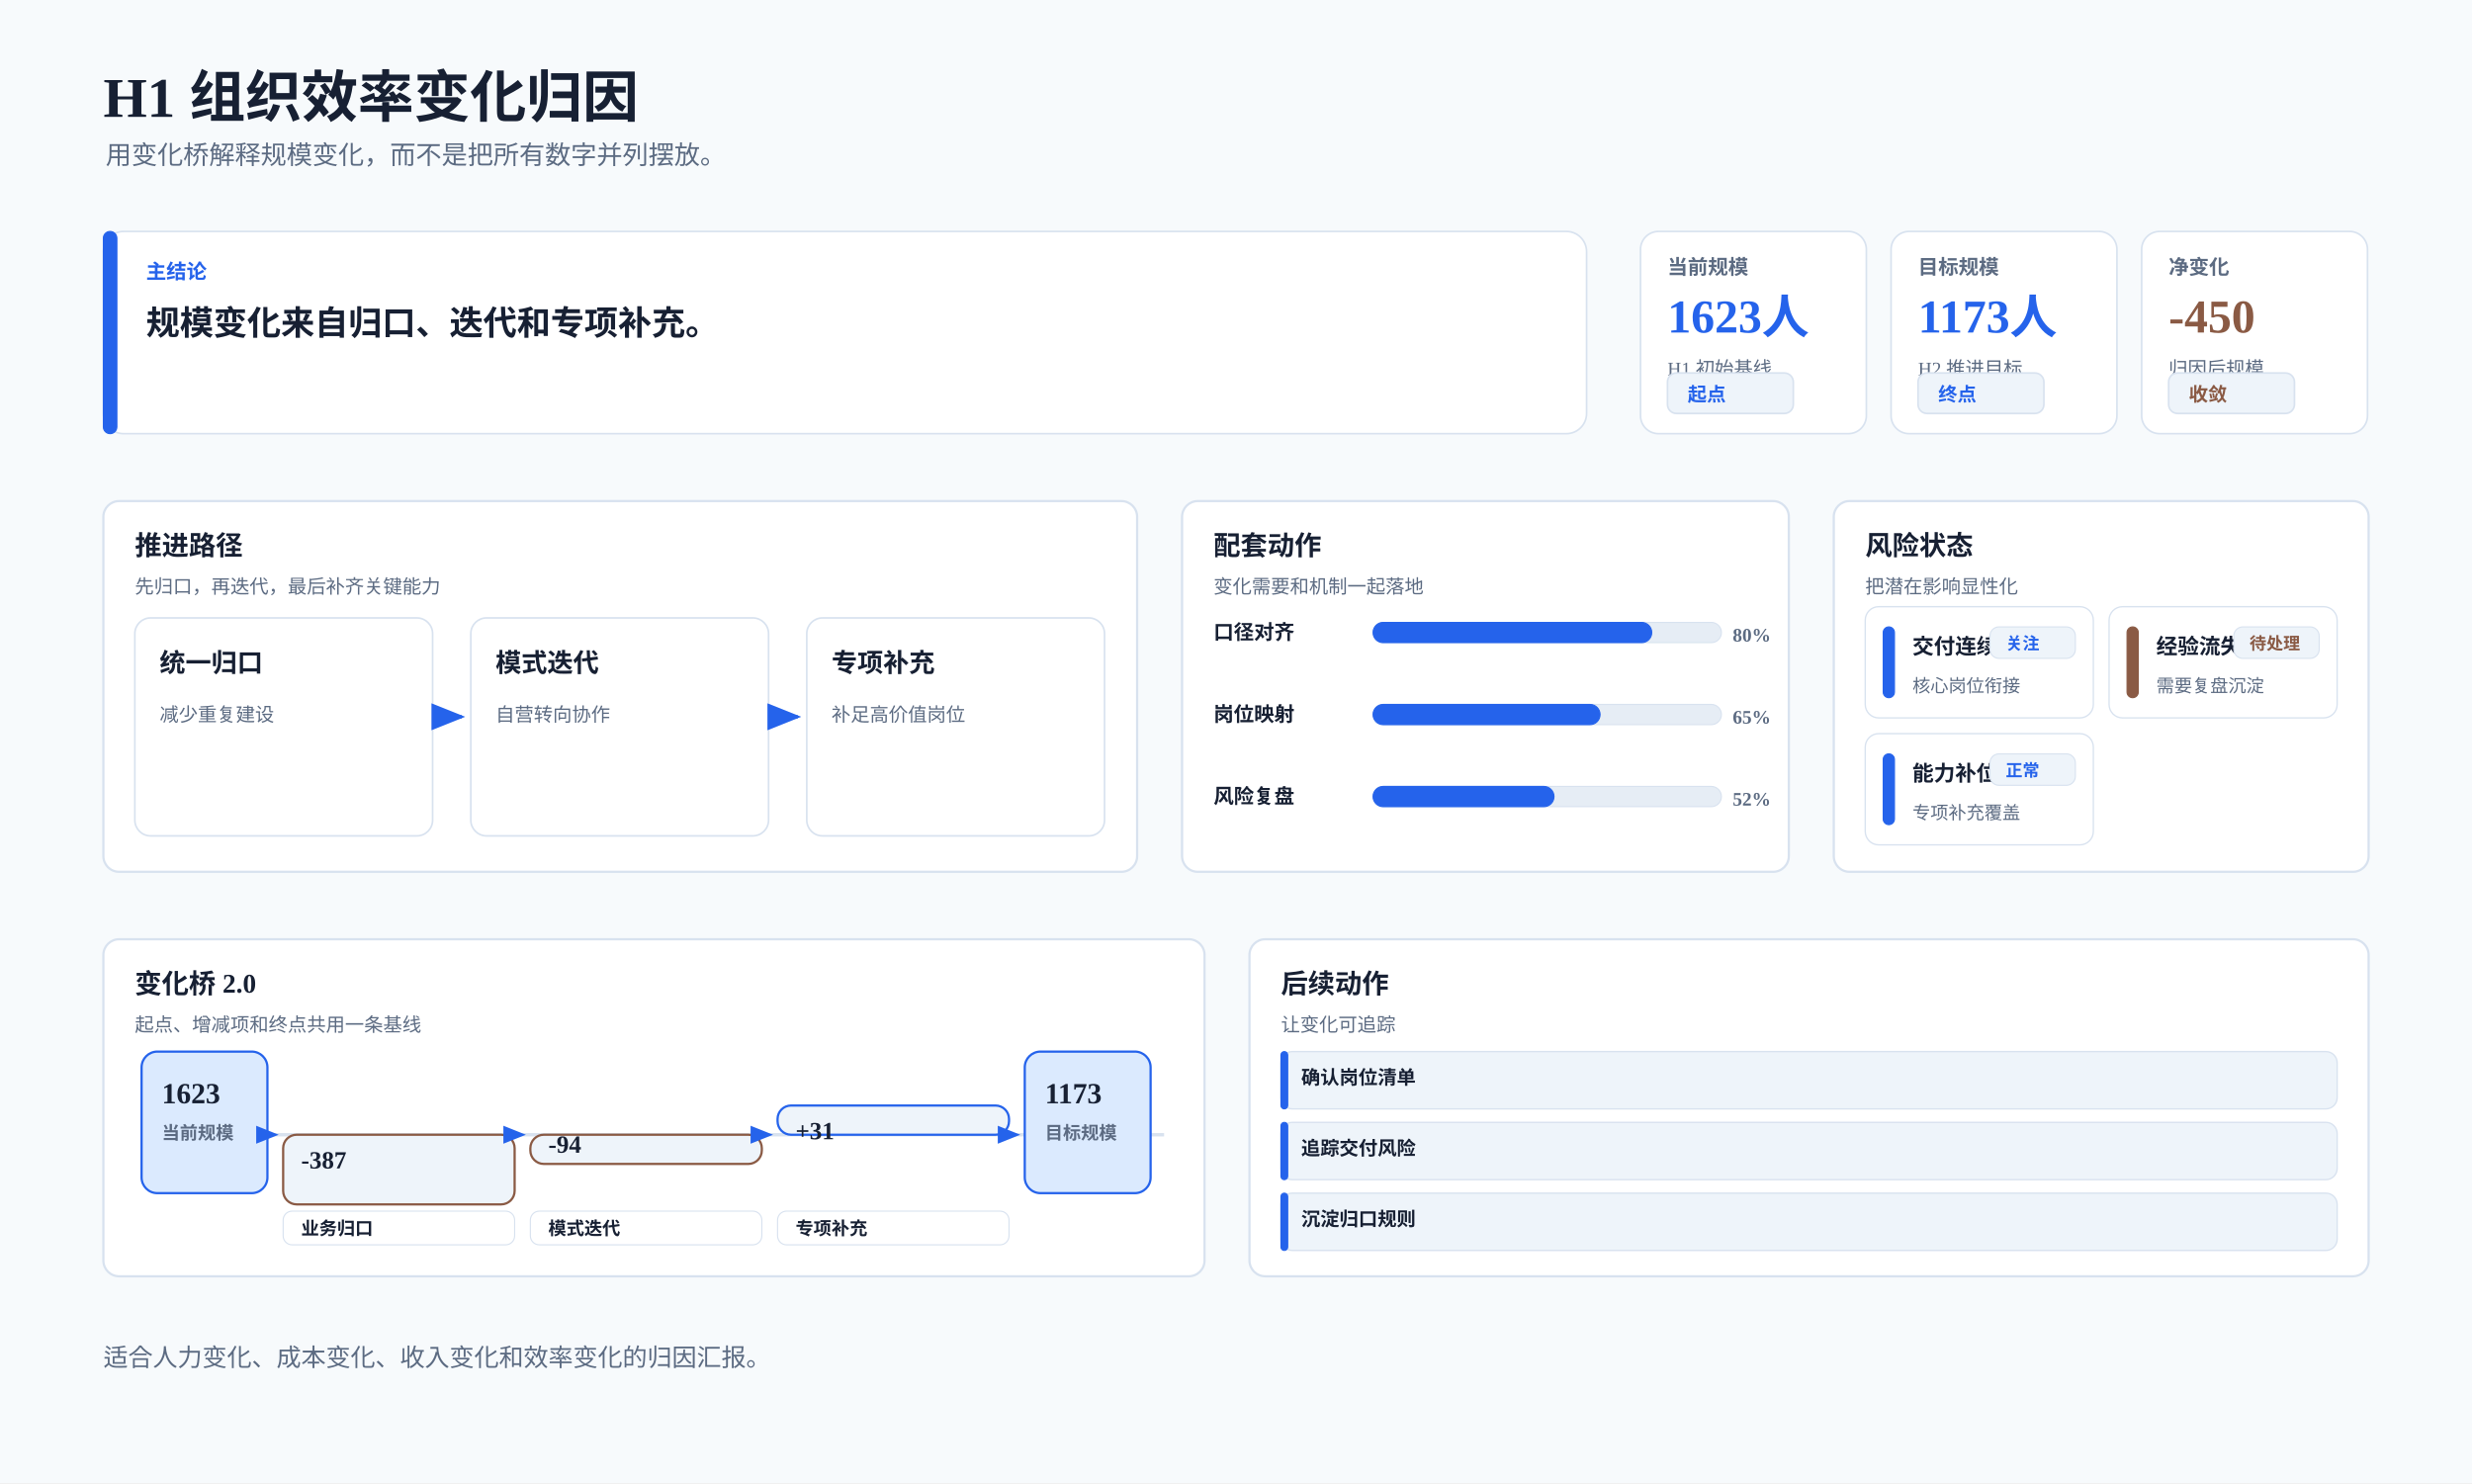
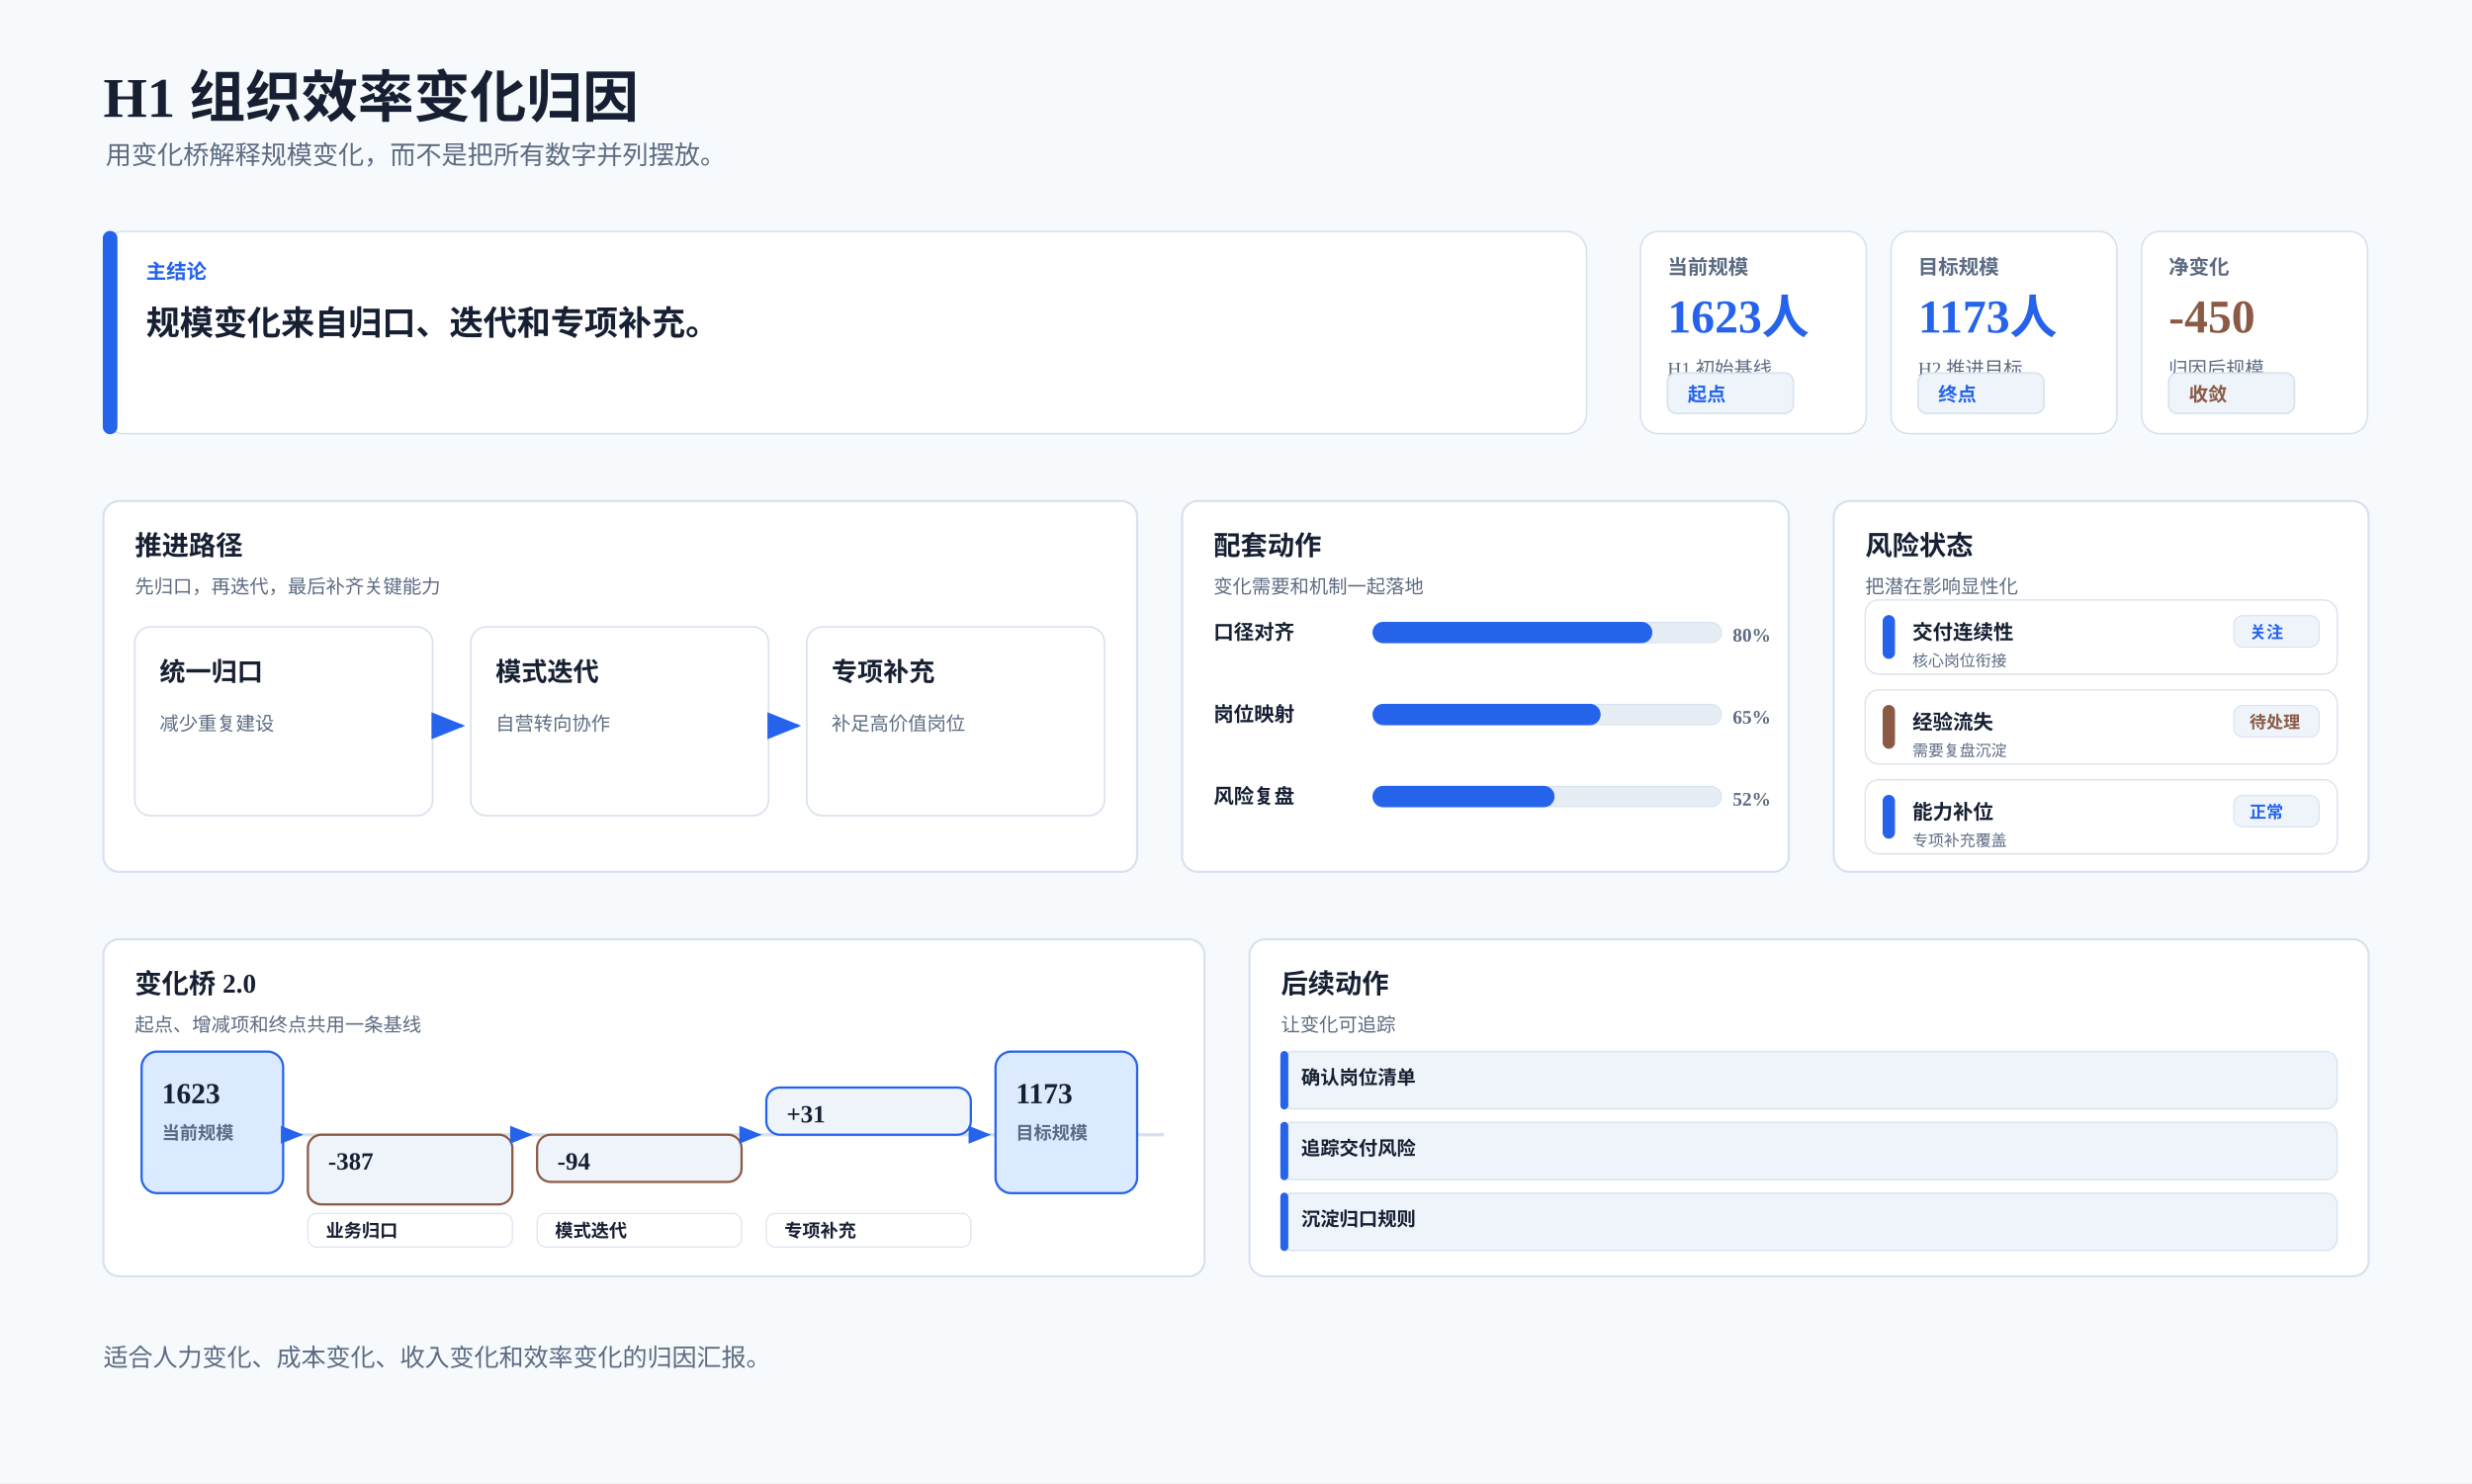
<svg xmlns="http://www.w3.org/2000/svg" width="2200" height="1320" viewBox="0 0 2200 1320">
  <defs>
    <marker id="arrow" markerWidth="12" markerHeight="12" refX="9" refY="4" orient="auto" markerUnits="strokeWidth">
      <path d="M0 0 L10 4 L0 8 z" fill="#2563EB" />
    </marker>
  </defs>
  <rect x="0" y="0" width="2200" height="1320" fill="#F7FAFC" />
  <text x="92" y="104" font-size="50" fill="#172033" font-weight="700">
    <tspan x="92" dy="0">H1 组织效率变化归因</tspan>
  </text>
  <text x="94" y="146" font-size="23" fill="#5C6B82" font-weight="400">
    <tspan x="94" dy="0">用变化桥解释规模变化，而不是把所有数字并列摆放。</tspan>
  </text>
  <rect x="92" y="206" width="1320" height="180" rx="18" fill="#FFFFFF" stroke="#D8E2EF" stroke-width="1.5" />
  <rect x="92" y="206" width="12" height="180" rx="6" fill="#2563EB" stroke="#2563EB" stroke-width="1" />
  <text x="130" y="248" font-size="18" fill="#2563EB" font-weight="700">
    <tspan x="130" dy="0">主结论</tspan>
  </text>
  <text x="130" y="298" font-size="30" fill="#172033" font-weight="700">
    <tspan x="130" dy="0">规模变化来自归口、迭代和专项补充。</tspan>
  </text>
  <rect x="1460" y="206" width="201" height="180" rx="16" fill="#FFFFFF" stroke="#D8E2EF" stroke-width="1.5" />
  <text x="1484" y="244" font-size="18" fill="#5C6B82" font-weight="700">
    <tspan x="1484" dy="0">当前规模</tspan>
  </text>
  <text x="1484" y="296" font-size="42" fill="#2563EB" font-weight="700">
    <tspan x="1484" dy="0">1623人</tspan>
  </text>
  <text x="1484" y="334" font-size="17" fill="#5C6B82" font-weight="400">
    <tspan x="1484" dy="0">H1 初始基线</tspan>
  </text>
  <rect x="1484" y="332" width="112" height="36" rx="8" fill="#EEF4FA" stroke="#D8E2EF" stroke-width="1.5" />
  <text x="1502" y="357" font-size="17" fill="#2563EB" font-weight="700">
    <tspan x="1502" dy="0">起点</tspan>
  </text>
  <rect x="1683" y="206" width="201" height="180" rx="16" fill="#FFFFFF" stroke="#D8E2EF" stroke-width="1.5" />
  <text x="1707" y="244" font-size="18" fill="#5C6B82" font-weight="700">
    <tspan x="1707" dy="0">目标规模</tspan>
  </text>
  <text x="1707" y="296" font-size="42" fill="#2563EB" font-weight="700">
    <tspan x="1707" dy="0">1173人</tspan>
  </text>
  <text x="1707" y="334" font-size="17" fill="#5C6B82" font-weight="400">
    <tspan x="1707" dy="0">H2 推进目标</tspan>
  </text>
  <rect x="1707" y="332" width="112" height="36" rx="8" fill="#EEF4FA" stroke="#D8E2EF" stroke-width="1.5" />
  <text x="1725" y="357" font-size="17" fill="#2563EB" font-weight="700">
    <tspan x="1725" dy="0">终点</tspan>
  </text>
  <rect x="1906" y="206" width="201" height="180" rx="16" fill="#FFFFFF" stroke="#D8E2EF" stroke-width="1.5" />
  <text x="1930" y="244" font-size="18" fill="#5C6B82" font-weight="700">
    <tspan x="1930" dy="0">净变化</tspan>
  </text>
  <text x="1930" y="296" font-size="42" fill="#8A5A44" font-weight="700">
    <tspan x="1930" dy="0">-450</tspan>
  </text>
  <text x="1930" y="334" font-size="17" fill="#5C6B82" font-weight="400">
    <tspan x="1930" dy="0">归因后规模</tspan>
  </text>
  <rect x="1930" y="332" width="112" height="36" rx="8" fill="#EEF4FA" stroke="#D8E2EF" stroke-width="1.5" />
  <text x="1948" y="357" font-size="17" fill="#8A5A44" font-weight="700">
    <tspan x="1948" dy="0">收敛</tspan>
  </text>
  <rect x="92" y="446" width="920" height="330" rx="14" fill="#FFFFFF" stroke="#D8E2EF" stroke-width="2" />
  <text x="120" y="494" font-size="24" fill="#172033" font-weight="700">
    <tspan x="120" dy="0">推进路径</tspan>
  </text>
  <text x="120" y="528" font-size="17" fill="#5C6B82" font-weight="400">
    <tspan x="120" dy="0">先归口，再迭代，最后补齐关键能力</tspan>
  </text>
-   <rect x="120" y="550" width="265" height="194" rx="14" fill="#FFFFFF" stroke="#D8E2EF" stroke-width="1.5" />
-   <text x="142" y="598" font-size="23" fill="#172033" font-weight="700">
+   <rect x="120" y="558" width="265" height="168" rx="14" fill="#FFFFFF" stroke="#D8E2EF" stroke-width="1.5" />
+   <text x="142" y="606" font-size="23" fill="#172033" font-weight="700">
    <tspan x="142" dy="0">统一归口</tspan>
  </text>
-   <text x="142" y="642" font-size="17" fill="#5C6B82" font-weight="400">
+   <text x="142" y="650" font-size="17" fill="#5C6B82" font-weight="400">
    <tspan x="142" dy="0">减少重复建设</tspan>
  </text>
-   <line x1="389" y1="638" x2="411" y2="638" stroke="#2563EB" stroke-width="3" marker-end="url(#arrow)" />
-   <rect x="419" y="550" width="265" height="194" rx="14" fill="#FFFFFF" stroke="#D8E2EF" stroke-width="1.5" />
-   <text x="441" y="598" font-size="23" fill="#172033" font-weight="700">
+   <line x1="389" y1="646" x2="411" y2="646" stroke="#2563EB" stroke-width="3" marker-end="url(#arrow)" />
+   <rect x="419" y="558" width="265" height="168" rx="14" fill="#FFFFFF" stroke="#D8E2EF" stroke-width="1.5" />
+   <text x="441" y="606" font-size="23" fill="#172033" font-weight="700">
    <tspan x="441" dy="0">模式迭代</tspan>
  </text>
-   <text x="441" y="642" font-size="17" fill="#5C6B82" font-weight="400">
+   <text x="441" y="650" font-size="17" fill="#5C6B82" font-weight="400">
    <tspan x="441" dy="0">自营转向协作</tspan>
  </text>
-   <line x1="688" y1="638" x2="710" y2="638" stroke="#2563EB" stroke-width="3" marker-end="url(#arrow)" />
-   <rect x="718" y="550" width="265" height="194" rx="14" fill="#FFFFFF" stroke="#D8E2EF" stroke-width="1.5" />
-   <text x="740" y="598" font-size="23" fill="#172033" font-weight="700">
+   <line x1="688" y1="646" x2="710" y2="646" stroke="#2563EB" stroke-width="3" marker-end="url(#arrow)" />
+   <rect x="718" y="558" width="265" height="168" rx="14" fill="#FFFFFF" stroke="#D8E2EF" stroke-width="1.5" />
+   <text x="740" y="606" font-size="23" fill="#172033" font-weight="700">
    <tspan x="740" dy="0">专项补充</tspan>
  </text>
-   <text x="740" y="642" font-size="17" fill="#5C6B82" font-weight="400">
+   <text x="740" y="650" font-size="17" fill="#5C6B82" font-weight="400">
    <tspan x="740" dy="0">补足高价值岗位</tspan>
  </text>
  <rect x="1052" y="446" width="540" height="330" rx="14" fill="#FFFFFF" stroke="#D8E2EF" stroke-width="2" />
  <text x="1080" y="494" font-size="24" fill="#172033" font-weight="700">
    <tspan x="1080" dy="0">配套动作</tspan>
  </text>
  <text x="1080" y="528" font-size="17" fill="#5C6B82" font-weight="400">
    <tspan x="1080" dy="0">变化需要和机制一起落地</tspan>
  </text>
  <text x="1080" y="569" font-size="18" fill="#172033" font-weight="700">
    <tspan x="1080" dy="0">口径对齐</tspan>
  </text>
  <rect x="1222" y="554" width="310" height="18" rx="9" fill="#E6EDF5" stroke="#D8E2EF" stroke-width="1" />
  <rect x="1222" y="554" width="248" height="18" rx="9" fill="#2563EB" stroke="#2563EB" stroke-width="1" />
  <text x="1542" y="571" font-size="17" fill="#5C6B82" font-weight="700">
    <tspan x="1542" dy="0">80%</tspan>
  </text>
  <text x="1080" y="642" font-size="18" fill="#172033" font-weight="700">
    <tspan x="1080" dy="0">岗位映射</tspan>
  </text>
  <rect x="1222" y="627" width="310" height="18" rx="9" fill="#E6EDF5" stroke="#D8E2EF" stroke-width="1" />
  <rect x="1222" y="627" width="202" height="18" rx="9" fill="#2563EB" stroke="#2563EB" stroke-width="1" />
  <text x="1542" y="644" font-size="17" fill="#5C6B82" font-weight="700">
    <tspan x="1542" dy="0">65%</tspan>
  </text>
  <text x="1080" y="715" font-size="18" fill="#172033" font-weight="700">
    <tspan x="1080" dy="0">风险复盘</tspan>
  </text>
  <rect x="1222" y="700" width="310" height="18" rx="9" fill="#E6EDF5" stroke="#D8E2EF" stroke-width="1" />
  <rect x="1222" y="700" width="161" height="18" rx="9" fill="#2563EB" stroke="#2563EB" stroke-width="1" />
  <text x="1542" y="717" font-size="17" fill="#5C6B82" font-weight="700">
    <tspan x="1542" dy="0">52%</tspan>
  </text>
  <rect x="1632" y="446" width="476" height="330" rx="14" fill="#FFFFFF" stroke="#D8E2EF" stroke-width="2" />
  <text x="1660" y="494" font-size="24" fill="#172033" font-weight="700">
    <tspan x="1660" dy="0">风险状态</tspan>
  </text>
  <text x="1660" y="528" font-size="17" fill="#5C6B82" font-weight="400">
    <tspan x="1660" dy="0">把潜在影响显性化</tspan>
  </text>
-   <rect x="1660" y="540" width="203" height="99" rx="12" fill="#FFFFFF" stroke="#D8E2EF" stroke-width="1.2" />
-   <rect x="1676" y="558" width="10" height="63" rx="5" fill="#2563EB" stroke="#2563EB" stroke-width="1" />
-   <text x="1702" y="582" font-size="19" fill="#172033" font-weight="700">
-     <tspan x="1702" dy="0">交付连续</tspan>
-   </text>
-   <rect x="1771" y="558" width="76" height="28" rx="8" fill="#EEF4FA" stroke="#D8E2EF" stroke-width="1" />
-   <text x="1785" y="578" font-size="15" fill="#2563EB" font-weight="700">
-     <tspan x="1785" dy="0">关注</tspan>
-   </text>
-   <text x="1702" y="616" font-size="16" fill="#5C6B82" font-weight="400">
+   <rect x="1660" y="534" width="420" height="66" rx="12" fill="#FFFFFF" stroke="#D8E2EF" stroke-width="1.2" />
+   <rect x="1676" y="548" width="10" height="38" rx="5" fill="#2563EB" stroke="#2563EB" stroke-width="1" />
+   <text x="1702" y="569" font-size="18" fill="#172033" font-weight="700">
+     <tspan x="1702" dy="0">交付连续性</tspan>
+   </text>
+   <rect x="1988" y="548" width="76" height="28" rx="8" fill="#EEF4FA" stroke="#D8E2EF" stroke-width="1" />
+   <text x="2002" y="568" font-size="15" fill="#2563EB" font-weight="700">
+     <tspan x="2002" dy="0">关注</tspan>
+   </text>
+   <text x="1702" y="593" font-size="14" fill="#5C6B82" font-weight="400">
    <tspan x="1702" dy="0">核心岗位衔接</tspan>
  </text>
-   <rect x="1877" y="540" width="203" height="99" rx="12" fill="#FFFFFF" stroke="#D8E2EF" stroke-width="1.2" />
-   <rect x="1893" y="558" width="10" height="63" rx="5" fill="#8A5A44" stroke="#8A5A44" stroke-width="1" />
-   <text x="1919" y="582" font-size="19" fill="#172033" font-weight="700">
-     <tspan x="1919" dy="0">经验流失</tspan>
-   </text>
-   <rect x="1988" y="558" width="76" height="28" rx="8" fill="#EEF4FA" stroke="#D8E2EF" stroke-width="1" />
-   <text x="2002" y="578" font-size="15" fill="#8A5A44" font-weight="700">
+   <rect x="1660" y="614" width="420" height="66" rx="12" fill="#FFFFFF" stroke="#D8E2EF" stroke-width="1.2" />
+   <rect x="1676" y="628" width="10" height="38" rx="5" fill="#8A5A44" stroke="#8A5A44" stroke-width="1" />
+   <text x="1702" y="649" font-size="18" fill="#172033" font-weight="700">
+     <tspan x="1702" dy="0">经验流失</tspan>
+   </text>
+   <rect x="1988" y="628" width="76" height="28" rx="8" fill="#EEF4FA" stroke="#D8E2EF" stroke-width="1" />
+   <text x="2002" y="648" font-size="15" fill="#8A5A44" font-weight="700">
    <tspan x="2002" dy="0">待处理</tspan>
  </text>
-   <text x="1919" y="616" font-size="16" fill="#5C6B82" font-weight="400">
-     <tspan x="1919" dy="0">需要复盘沉淀</tspan>
-   </text>
-   <rect x="1660" y="653" width="203" height="99" rx="12" fill="#FFFFFF" stroke="#D8E2EF" stroke-width="1.2" />
-   <rect x="1676" y="671" width="10" height="63" rx="5" fill="#2563EB" stroke="#2563EB" stroke-width="1" />
-   <text x="1702" y="695" font-size="19" fill="#172033" font-weight="700">
+   <text x="1702" y="673" font-size="14" fill="#5C6B82" font-weight="400">
+     <tspan x="1702" dy="0">需要复盘沉淀</tspan>
+   </text>
+   <rect x="1660" y="694" width="420" height="66" rx="12" fill="#FFFFFF" stroke="#D8E2EF" stroke-width="1.2" />
+   <rect x="1676" y="708" width="10" height="38" rx="5" fill="#2563EB" stroke="#2563EB" stroke-width="1" />
+   <text x="1702" y="729" font-size="18" fill="#172033" font-weight="700">
    <tspan x="1702" dy="0">能力补位</tspan>
  </text>
-   <rect x="1771" y="671" width="76" height="28" rx="8" fill="#EEF4FA" stroke="#D8E2EF" stroke-width="1" />
-   <text x="1785" y="691" font-size="15" fill="#2563EB" font-weight="700">
-     <tspan x="1785" dy="0">正常</tspan>
-   </text>
-   <text x="1702" y="729" font-size="16" fill="#5C6B82" font-weight="400">
+   <rect x="1988" y="708" width="76" height="28" rx="8" fill="#EEF4FA" stroke="#D8E2EF" stroke-width="1" />
+   <text x="2002" y="728" font-size="15" fill="#2563EB" font-weight="700">
+     <tspan x="2002" dy="0">正常</tspan>
+   </text>
+   <text x="1702" y="753" font-size="14" fill="#5C6B82" font-weight="400">
    <tspan x="1702" dy="0">专项补充覆盖</tspan>
  </text>
  <rect x="92" y="836" width="980" height="300" rx="14" fill="#FFFFFF" stroke="#D8E2EF" stroke-width="2" />
  <text x="120" y="884" font-size="24" fill="#172033" font-weight="700">
    <tspan x="120" dy="0">变化桥 2.0</tspan>
  </text>
  <text x="120" y="918" font-size="17" fill="#5C6B82" font-weight="400">
    <tspan x="120" dy="0">起点、增减项和终点共用一条基线</tspan>
  </text>
  <line x1="128" y1="1010" x2="1036" y2="1010" stroke="#D8E2EF" stroke-width="3" />
-   <rect x="126" y="936" width="112" height="126" rx="14" fill="#DBEAFE" stroke="#2563EB" stroke-width="2" />
+   <rect x="126" y="936" width="126" height="126" rx="14" fill="#DBEAFE" stroke="#2563EB" stroke-width="2" />
  <text x="144" y="982" font-size="26" fill="#172033" font-weight="700">
    <tspan x="144" dy="0">1623</tspan>
  </text>
  <text x="144" y="1014" font-size="16" fill="#5C6B82" font-weight="700">
    <tspan x="144" dy="0">当前规模</tspan>
  </text>
-   <line x1="244" y1="1010" x2="246" y2="1010" stroke="#D8E2EF" stroke-width="2" marker-end="url(#arrow)" />
-   <rect x="252" y="1010" width="206" height="62" rx="12" fill="#EEF4FA" stroke="#8A5A44" stroke-width="2" />
-   <text x="268" y="1040" font-size="22" fill="#172033" font-weight="700">
-     <tspan x="268" dy="0">-387</tspan>
-   </text>
-   <rect x="252" y="1078" width="206" height="30" rx="8" fill="#FFFFFF" stroke="#D8E2EF" stroke-width="1" />
-   <text x="268" y="1099" font-size="16" fill="#172033" font-weight="700">
-     <tspan x="268" dy="0">业务归口</tspan>
-   </text>
-   <line x1="464" y1="1010" x2="466" y2="1010" stroke="#D8E2EF" stroke-width="2" marker-end="url(#arrow)" />
-   <rect x="472" y="1010" width="206" height="26" rx="12" fill="#EEF4FA" stroke="#8A5A44" stroke-width="2" />
-   <text x="488" y="1026" font-size="22" fill="#172033" font-weight="700">
-     <tspan x="488" dy="0">-94</tspan>
-   </text>
-   <rect x="472" y="1078" width="206" height="30" rx="8" fill="#FFFFFF" stroke="#D8E2EF" stroke-width="1" />
-   <text x="488" y="1099" font-size="16" fill="#172033" font-weight="700">
-     <tspan x="488" dy="0">模式迭代</tspan>
-   </text>
-   <line x1="684" y1="1010" x2="686" y2="1010" stroke="#D8E2EF" stroke-width="2" marker-end="url(#arrow)" />
-   <rect x="692" y="984" width="206" height="26" rx="12" fill="#EEF4FA" stroke="#2563EB" stroke-width="2" />
-   <text x="708" y="1014" font-size="22" fill="#172033" font-weight="700">
-     <tspan x="708" dy="0">+31</tspan>
-   </text>
-   <rect x="692" y="1078" width="206" height="30" rx="8" fill="#FFFFFF" stroke="#D8E2EF" stroke-width="1" />
-   <text x="708" y="1099" font-size="16" fill="#172033" font-weight="700">
-     <tspan x="708" dy="0">专项补充</tspan>
-   </text>
-   <line x1="904" y1="1010" x2="906" y2="1010" stroke="#D8E2EF" stroke-width="2" marker-end="url(#arrow)" />
-   <rect x="912" y="936" width="112" height="126" rx="14" fill="#DBEAFE" stroke="#2563EB" stroke-width="2" />
-   <text x="930" y="982" font-size="26" fill="#172033" font-weight="700">
-     <tspan x="930" dy="0">1173</tspan>
-   </text>
-   <text x="930" y="1014" font-size="16" fill="#5C6B82" font-weight="700">
-     <tspan x="930" dy="0">目标规模</tspan>
+   <line x1="258" y1="1010" x2="268" y2="1010" stroke="#D8E2EF" stroke-width="2" marker-end="url(#arrow)" />
+   <rect x="274" y="1010" width="182" height="62" rx="12" fill="#EEF4FA" stroke="#8A5A44" stroke-width="2" />
+   <text x="292" y="1041" font-size="22" fill="#172033" font-weight="700">
+     <tspan x="292" dy="0">-387</tspan>
+   </text>
+   <rect x="274" y="1080" width="182" height="30" rx="8" fill="#FFFFFF" stroke="#D8E2EF" stroke-width="1" />
+   <text x="290" y="1101" font-size="16" fill="#172033" font-weight="700">
+     <tspan x="290" dy="0">业务归口</tspan>
+   </text>
+   <line x1="462" y1="1010" x2="472" y2="1010" stroke="#D8E2EF" stroke-width="2" marker-end="url(#arrow)" />
+   <rect x="478" y="1010" width="182" height="42" rx="12" fill="#EEF4FA" stroke="#8A5A44" stroke-width="2" />
+   <text x="496" y="1041" font-size="22" fill="#172033" font-weight="700">
+     <tspan x="496" dy="0">-94</tspan>
+   </text>
+   <rect x="478" y="1080" width="182" height="30" rx="8" fill="#FFFFFF" stroke="#D8E2EF" stroke-width="1" />
+   <text x="494" y="1101" font-size="16" fill="#172033" font-weight="700">
+     <tspan x="494" dy="0">模式迭代</tspan>
+   </text>
+   <line x1="666" y1="1010" x2="676" y2="1010" stroke="#D8E2EF" stroke-width="2" marker-end="url(#arrow)" />
+   <rect x="682" y="968" width="182" height="42" rx="12" fill="#EEF4FA" stroke="#2563EB" stroke-width="2" />
+   <text x="700" y="999" font-size="22" fill="#172033" font-weight="700">
+     <tspan x="700" dy="0">+31</tspan>
+   </text>
+   <rect x="682" y="1080" width="182" height="30" rx="8" fill="#FFFFFF" stroke="#D8E2EF" stroke-width="1" />
+   <text x="698" y="1101" font-size="16" fill="#172033" font-weight="700">
+     <tspan x="698" dy="0">专项补充</tspan>
+   </text>
+   <line x1="870" y1="1010" x2="880" y2="1010" stroke="#D8E2EF" stroke-width="2" marker-end="url(#arrow)" />
+   <rect x="886" y="936" width="126" height="126" rx="14" fill="#DBEAFE" stroke="#2563EB" stroke-width="2" />
+   <text x="904" y="982" font-size="26" fill="#172033" font-weight="700">
+     <tspan x="904" dy="0">1173</tspan>
+   </text>
+   <text x="904" y="1014" font-size="16" fill="#5C6B82" font-weight="700">
+     <tspan x="904" dy="0">目标规模</tspan>
  </text>
  <rect x="1112" y="836" width="996" height="300" rx="14" fill="#FFFFFF" stroke="#D8E2EF" stroke-width="2" />
  <text x="1140" y="884" font-size="24" fill="#172033" font-weight="700">
    <tspan x="1140" dy="0">后续动作</tspan>
  </text>
  <text x="1140" y="918" font-size="17" fill="#5C6B82" font-weight="400">
    <tspan x="1140" dy="0">让变化可追踪</tspan>
  </text>
  <rect x="1140" y="936" width="940" height="51" rx="10" fill="#EEF4FA" stroke="#D8E2EF" stroke-width="1.2" />
  <rect x="1140" y="936" width="6" height="51" rx="3" fill="#2563EB" stroke="#2563EB" stroke-width="1" />
  <text x="1158" y="965" font-size="17" fill="#172033" font-weight="700">
    <tspan x="1158" dy="0">确认岗位清单</tspan>
  </text>
  <rect x="1140" y="999" width="940" height="51" rx="10" fill="#EEF4FA" stroke="#D8E2EF" stroke-width="1.2" />
  <rect x="1140" y="999" width="6" height="51" rx="3" fill="#2563EB" stroke="#2563EB" stroke-width="1" />
  <text x="1158" y="1028" font-size="17" fill="#172033" font-weight="700">
    <tspan x="1158" dy="0">追踪交付风险</tspan>
  </text>
  <rect x="1140" y="1062" width="940" height="51" rx="10" fill="#EEF4FA" stroke="#D8E2EF" stroke-width="1.2" />
  <rect x="1140" y="1062" width="6" height="51" rx="3" fill="#2563EB" stroke="#2563EB" stroke-width="1" />
  <text x="1158" y="1091" font-size="17" fill="#172033" font-weight="700">
    <tspan x="1158" dy="0">沉淀归口规则</tspan>
  </text>
  <text x="92" y="1216" font-size="22" fill="#5C6B82" font-weight="400">
    <tspan x="92" dy="0">适合人力变化、成本变化、收入变化和效率变化的归因汇报。</tspan>
  </text>
</svg>
